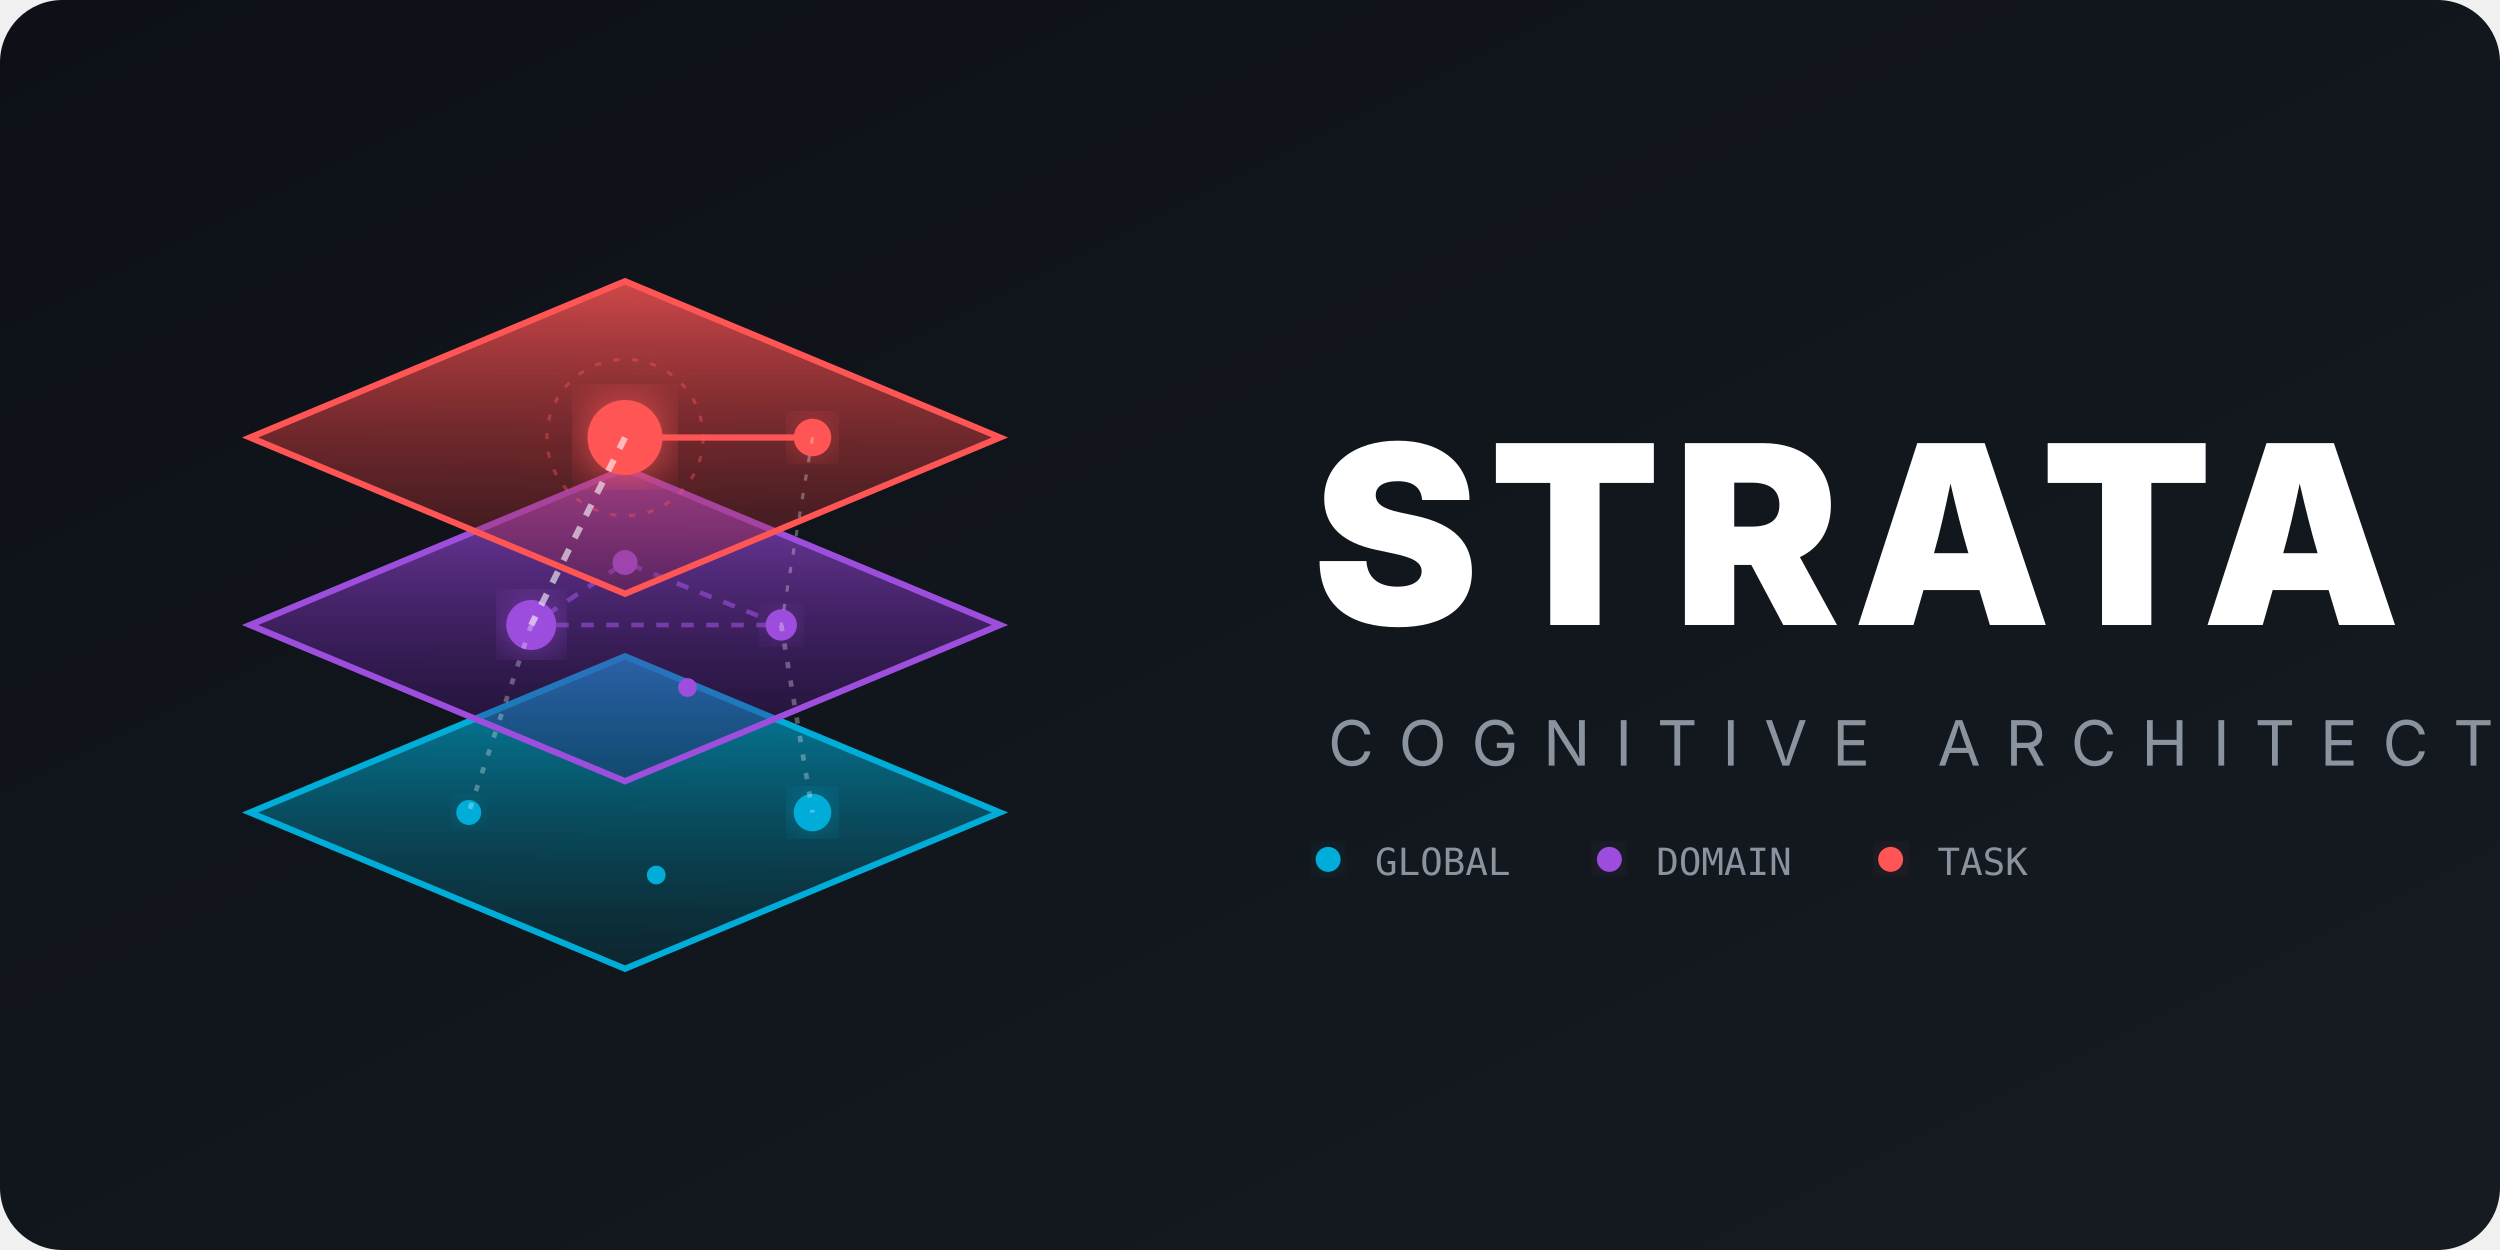
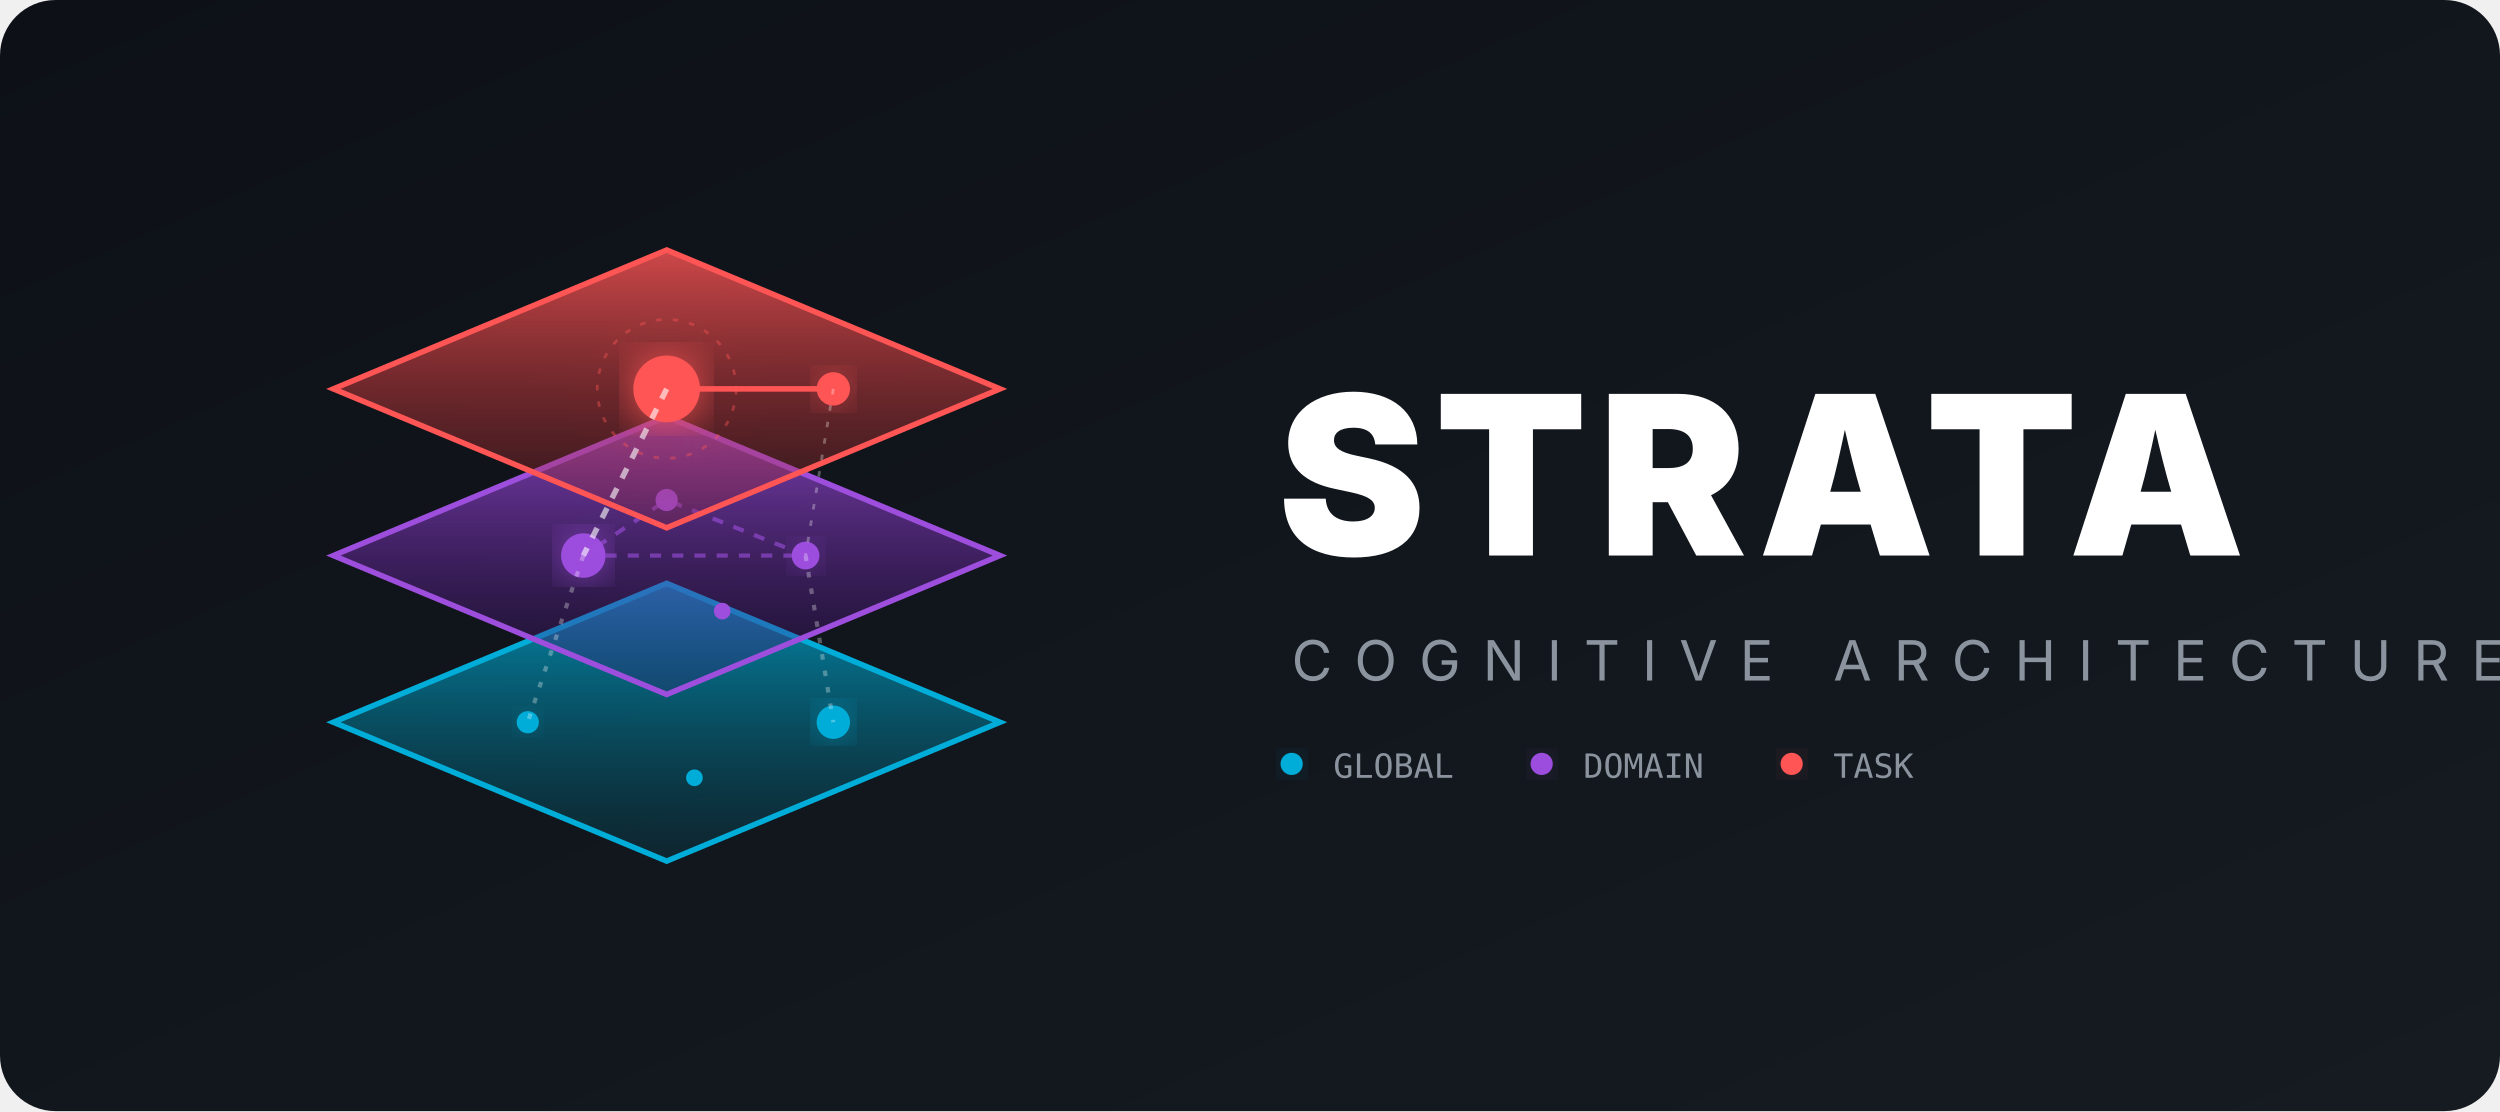
- <svg xmlns="http://www.w3.org/2000/svg" viewBox="0 0 800 400" width="800" height="400">
+ <svg xmlns="http://www.w3.org/2000/svg" viewBox="0 0 900 400" width="900" height="400">
  <defs>
    <linearGradient id="bg" x1="0%" y1="0%" x2="100%" y2="100%">
      <stop offset="0%" stop-color="#0d1117" />
      <stop offset="100%" stop-color="#161b22" />
    </linearGradient>
    <linearGradient id="tier1" x1="0%" y1="0%" x2="0%" y2="100%">
      <stop offset="0%" stop-color="#00ADD8" stop-opacity="0.8" />
      <stop offset="100%" stop-color="#005f73" stop-opacity="0.2" />
    </linearGradient>
    <linearGradient id="tier2" x1="0%" y1="0%" x2="0%" y2="100%">
      <stop offset="0%" stop-color="#9d4edd" stop-opacity="0.8" />
      <stop offset="100%" stop-color="#3c096c" stop-opacity="0.2" />
    </linearGradient>
    <linearGradient id="tier3" x1="0%" y1="0%" x2="0%" y2="100%">
      <stop offset="0%" stop-color="#ff5555" stop-opacity="0.8" />
      <stop offset="100%" stop-color="#9b2226" stop-opacity="0.2" />
    </linearGradient>
    <filter id="glow" x="-20%" y="-20%" width="140%" height="140%">
      <feGaussianBlur stdDeviation="8" result="blur" />
      <feMerge>
        <feMergeNode in="blur" />
        <feMergeNode in="SourceGraphic" />
      </feMerge>
    </filter>
    <filter id="textGlow" x="-20%" y="-20%" width="140%" height="140%">
      <feGaussianBlur stdDeviation="3" result="blur" />
      <feMerge>
        <feMergeNode in="blur" />
        <feMergeNode in="SourceGraphic" />
      </feMerge>
    </filter>
  </defs>
  <rect width="100%" height="100%" fill="url(#bg)" rx="20" />
-   <g transform="translate(200, 220)">
+   <g transform="translate(240, 220)">
    <path d="M 0,90 L 120,40 L 0,-10 L -120,40 Z" fill="url(#tier1)" stroke="#00ADD8" stroke-width="2" />
    <circle cx="-50" cy="40" r="4" fill="#00ADD8" filter="url(#glow)" />
    <circle cx="60" cy="40" r="6" fill="#00ADD8" filter="url(#glow)" />
    <circle cx="10" cy="60" r="3" fill="#00ADD8" />
    <path d="M 0,30 L 120,-20 L 0,-70 L -120,-20 Z" fill="url(#tier2)" stroke="#9d4edd" stroke-width="2" />
    <circle cx="-30" cy="-20" r="8" fill="#9d4edd" filter="url(#glow)" />
    <circle cx="50" cy="-20" r="5" fill="#9d4edd" filter="url(#glow)" />
    <circle cx="0" cy="-40" r="4" fill="#9d4edd" />
    <circle cx="20" cy="0" r="3" fill="#9d4edd" />
    <path d="M -30,-20 L 50,-20 L 0,-40 Z" fill="none" stroke="#9d4edd" stroke-width="1.5" stroke-dasharray="4,4" opacity="0.6" />
    <path d="M -30,-20 L -50,40" fill="none" stroke="#ffffff" stroke-opacity="0.3" stroke-width="1.5" stroke-dasharray="2,4" />
    <path d="M 50,-20 L 60,40" fill="none" stroke="#ffffff" stroke-opacity="0.3" stroke-width="1.5" stroke-dasharray="2,4" />
    <path d="M 0,-30 L 120,-80 L 0,-130 L -120,-80 Z" fill="url(#tier3)" stroke="#ff5555" stroke-width="2" />
    <circle cx="0" cy="-80" r="12" fill="#ff5555" filter="url(#glow)" />
    <circle cx="60" cy="-80" r="6" fill="#ff5555" filter="url(#glow)" />
    <path d="M 0,-80 L 60,-80" fill="none" stroke="#ff5555" stroke-width="2" />
    <path d="M 0,-80 L -30,-20" fill="none" stroke="#ffffff" stroke-opacity="0.6" stroke-width="2" stroke-dasharray="4,4" />
    <path d="M 60,-80 L 50,-20" fill="none" stroke="#ffffff" stroke-opacity="0.3" stroke-width="1" stroke-dasharray="2,4" />
    <circle cx="0" cy="-80" r="25" fill="none" stroke="#ff5555" stroke-width="1" opacity="0.4" stroke-dasharray="2,4" filter="url(#glow)" />
  </g>
-   <g transform="translate(420, 200)">
+   <g transform="translate(460, 200)">
    <text x="0" y="0" font-family="'Inter', -apple-system, sans-serif" font-weight="900" font-size="80" fill="#ffffff" letter-spacing="4">STRATA</text>
    <text x="5" y="45" font-family="'Inter', -apple-system, monospace" font-weight="400" font-size="20" fill="#8b949e" letter-spacing="8">COGNITIVE ARCHITECTURE</text>
    <g transform="translate(5, 80)">
      <circle cx="0" cy="-5" r="4" fill="#00ADD8" filter="url(#glow)" />
      <text x="15" y="0" font-family="monospace" font-size="12" fill="#8b949e">GLOBAL</text>
      <circle cx="90" cy="-5" r="4" fill="#9d4edd" filter="url(#glow)" />
      <text x="105" y="0" font-family="monospace" font-size="12" fill="#8b949e">DOMAIN</text>
      <circle cx="180" cy="-5" r="4" fill="#ff5555" filter="url(#glow)" />
      <text x="195" y="0" font-family="monospace" font-size="12" fill="#8b949e">TASK</text>
    </g>
  </g>
</svg>
